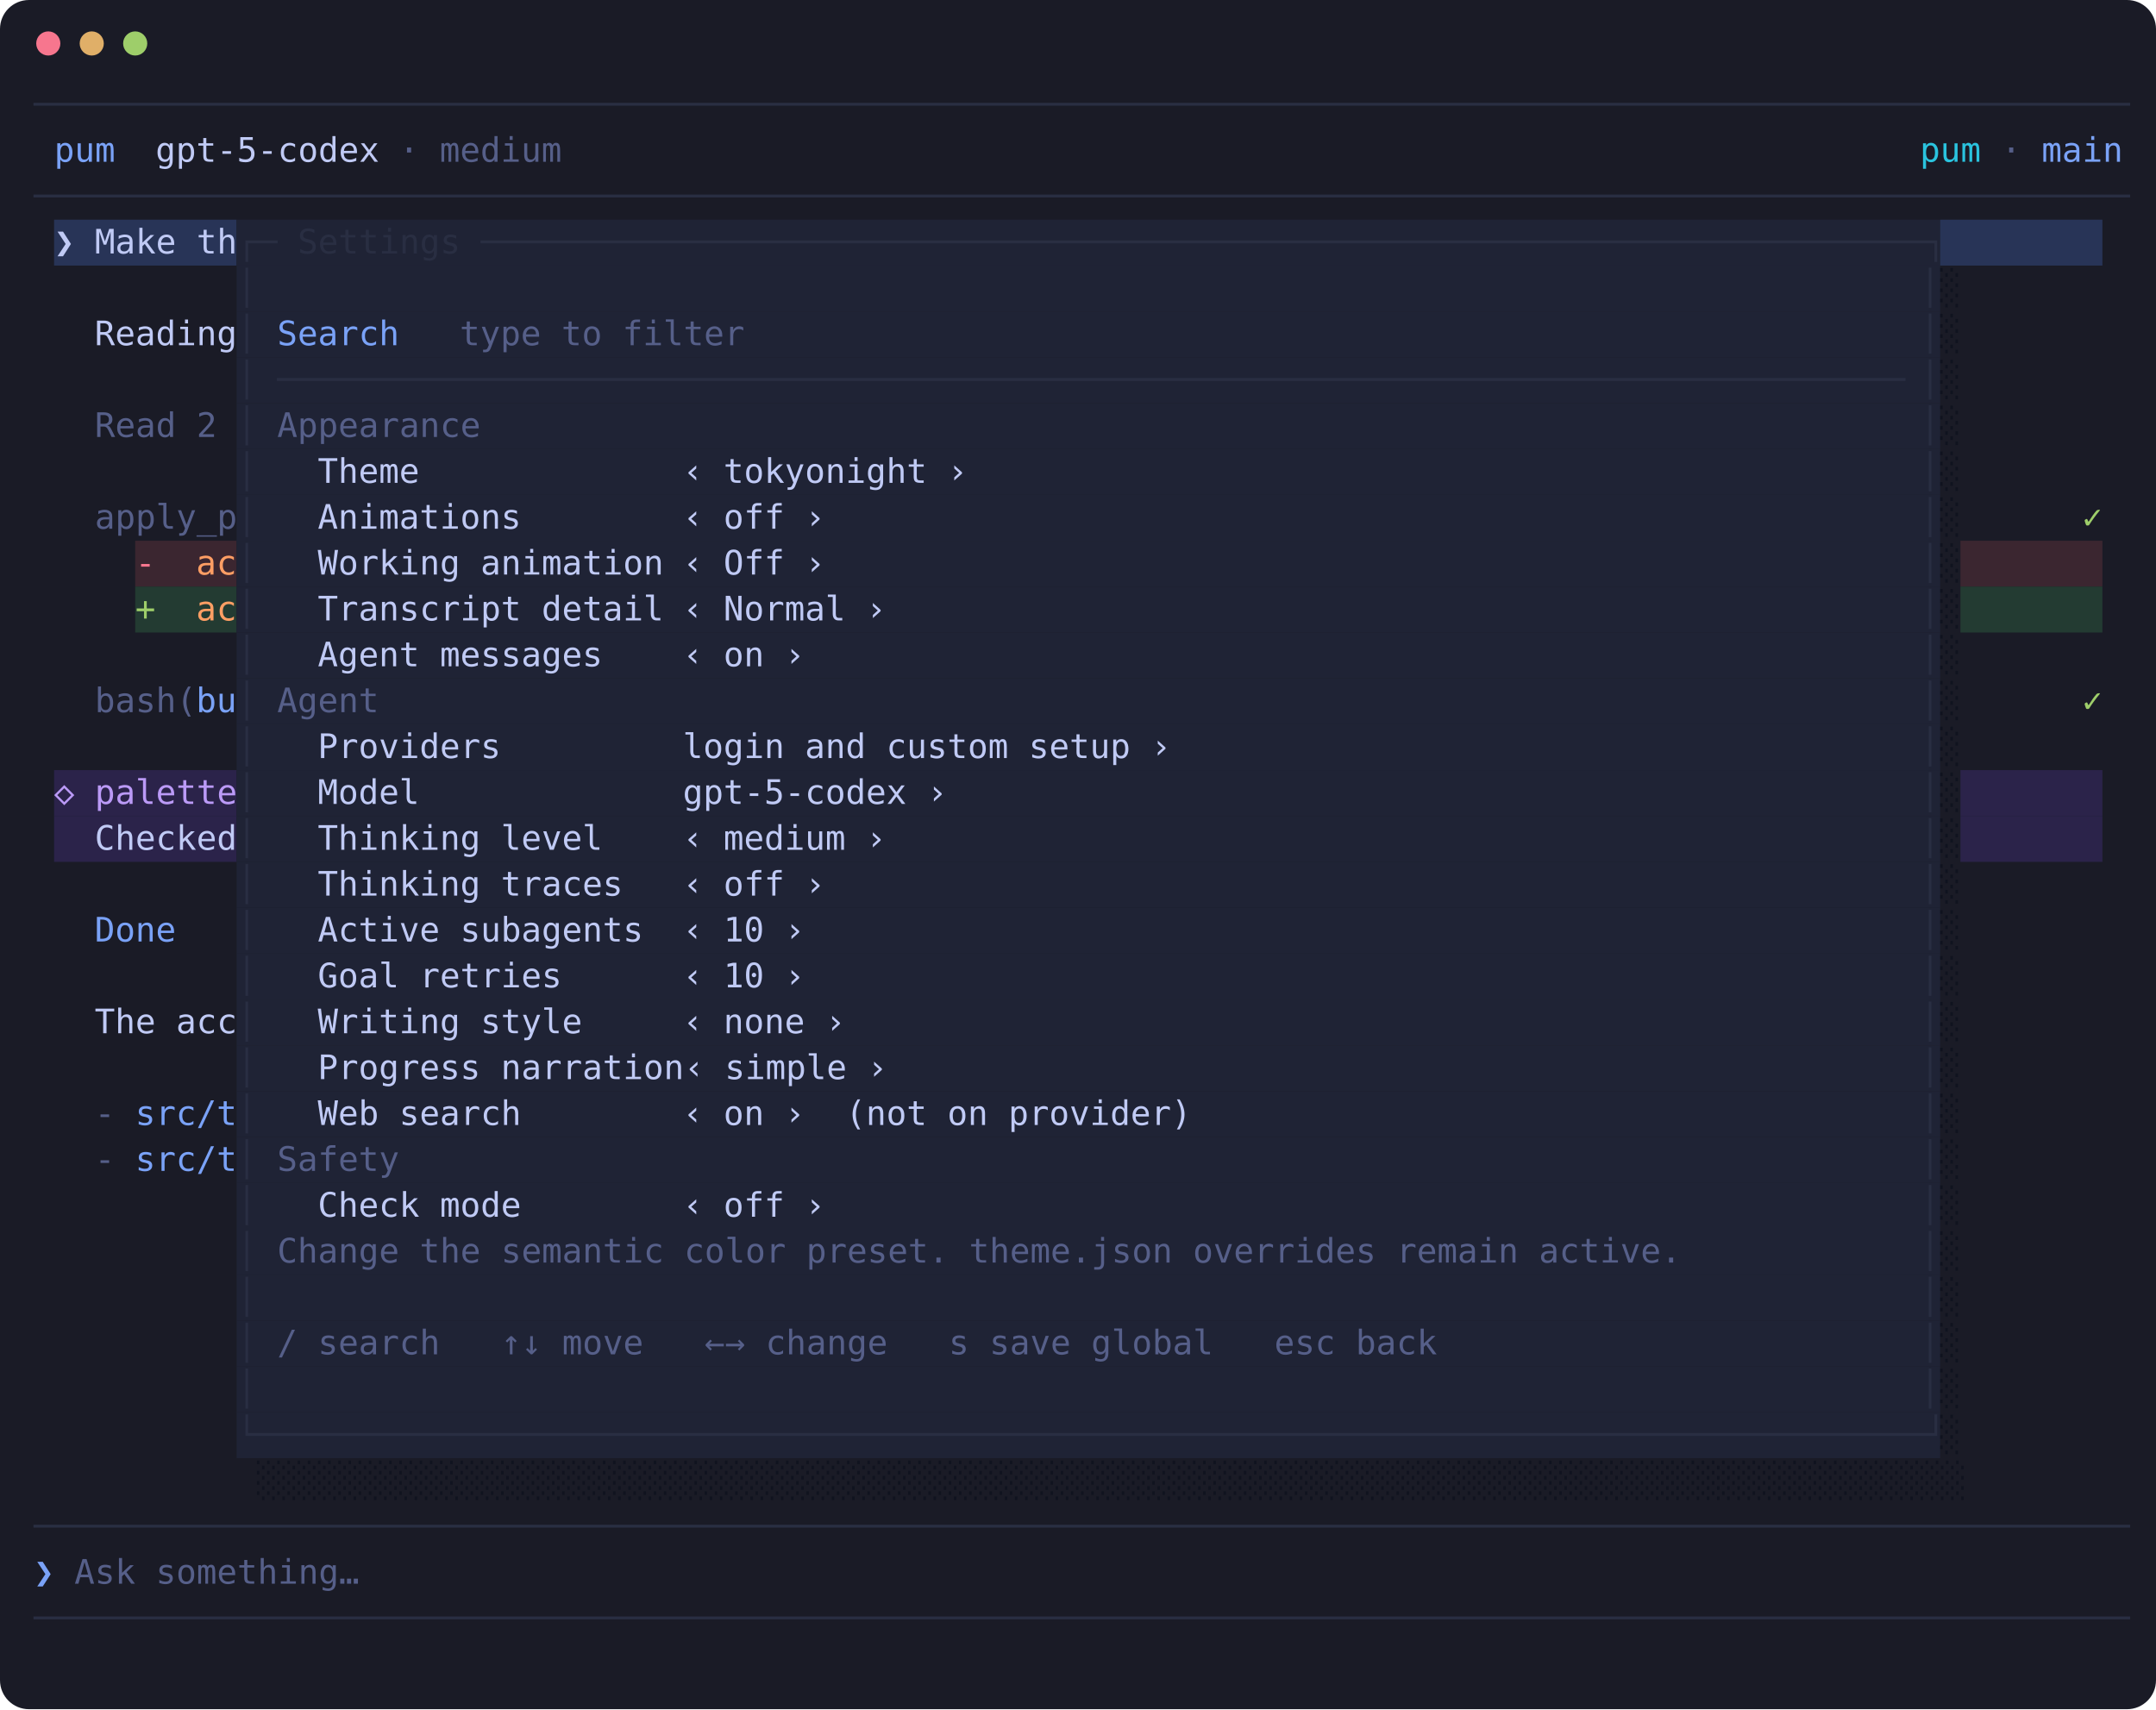
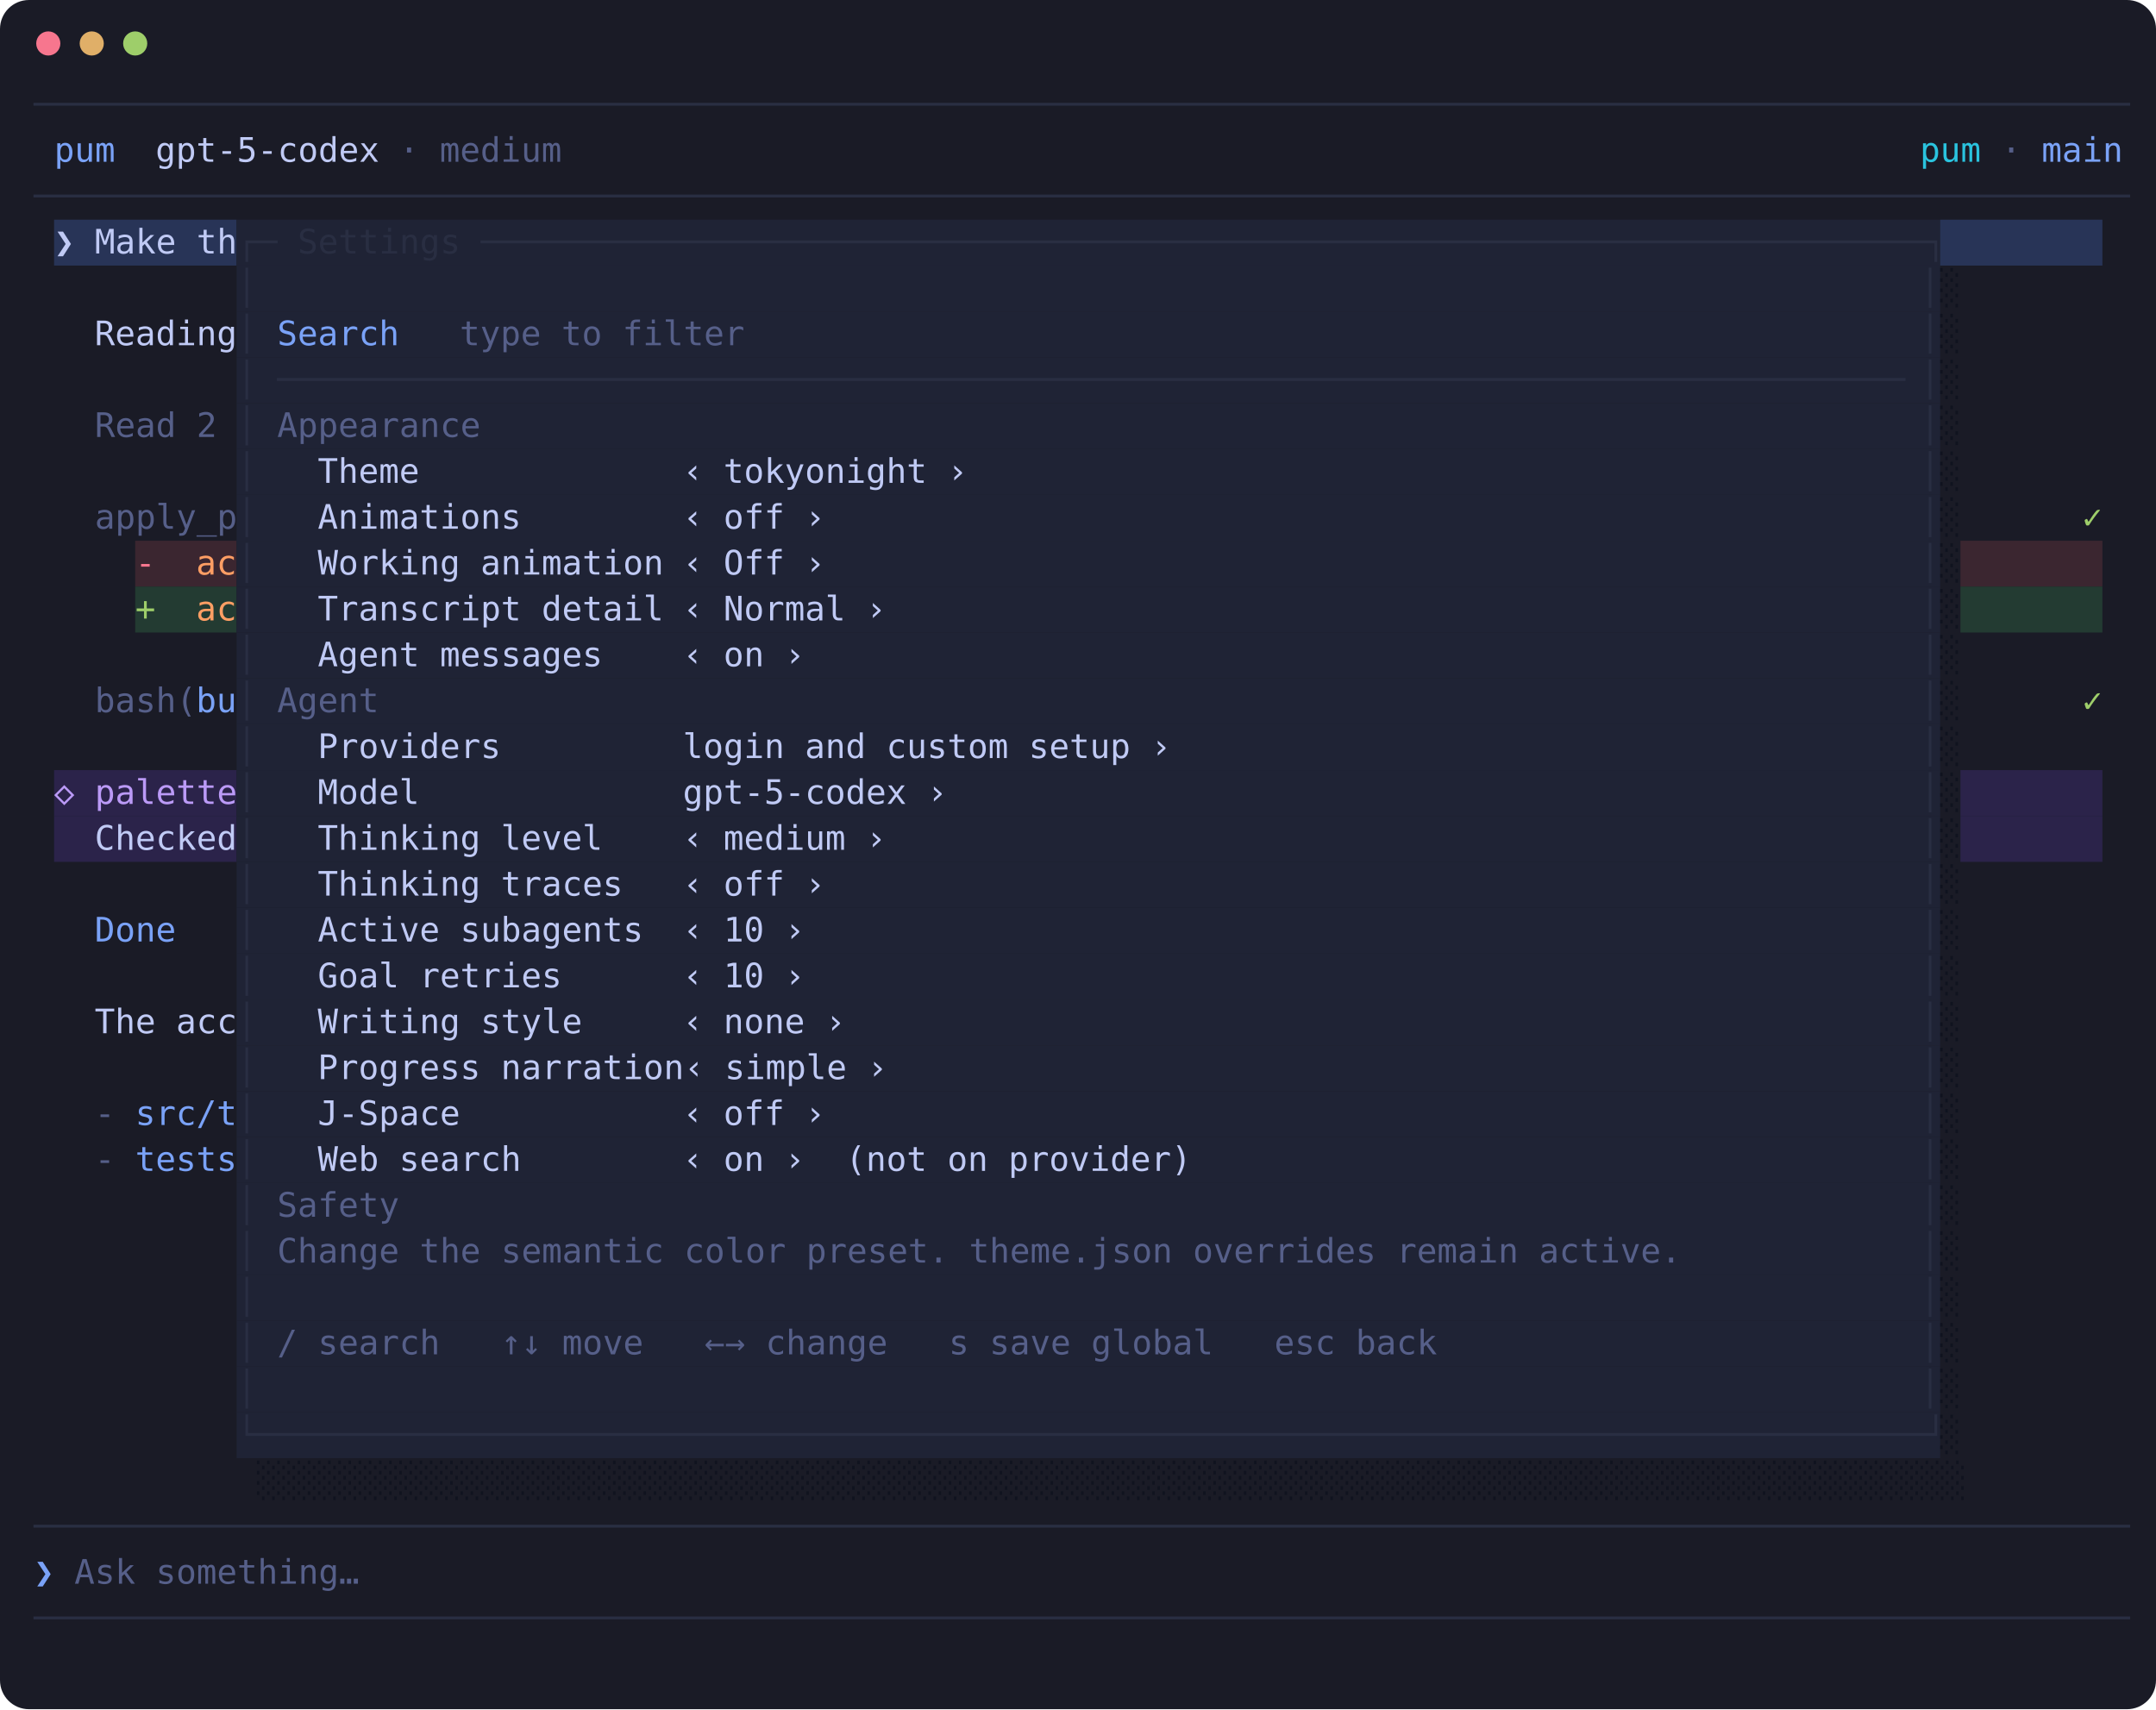
<svg xmlns="http://www.w3.org/2000/svg" width="893" height="708" viewBox="0 0 893 708" role="img" aria-labelledby="title desc">
  <rect width="100%" height="100%" rx="12" fill="#1a1b26" />
  <circle cx="20" cy="18" r="5" fill="#f7768e" />
  <circle cx="38" cy="18" r="5" fill="#e0af68" />
  <circle cx="56" cy="18" r="5" fill="#9ece6a" />
  <rect x="22.4" y="91.0" width="75.6" height="19" fill="#283457" />
  <rect x="98.0" y="91.0" width="705.6" height="19" fill="#1f2335" />
  <rect x="803.6" y="91.0" width="67.2" height="19" fill="#283457" />
  <rect x="98.0" y="110.0" width="705.6" height="19" fill="#1f2335" />
  <rect x="98.0" y="129.0" width="705.6" height="19" fill="#1f2335" />
  <rect x="98.0" y="148.0" width="705.6" height="19" fill="#1f2335" />
  <rect x="98.0" y="167.0" width="705.6" height="19" fill="#1f2335" />
  <rect x="98.0" y="186.0" width="705.6" height="19" fill="#1f2335" />
  <rect x="98.0" y="205.0" width="705.6" height="19" fill="#1f2335" />
  <rect x="56.0" y="224.0" width="42.0" height="19" fill="#3b2630" />
  <rect x="98.0" y="224.0" width="705.6" height="19" fill="#1f2335" />
  <rect x="812.0" y="224.0" width="58.8" height="19" fill="#3b2630" />
  <rect x="56.0" y="243.0" width="42.0" height="19" fill="#233b32" />
  <rect x="98.0" y="243.0" width="705.6" height="19" fill="#1f2335" />
  <rect x="812.0" y="243.0" width="58.8" height="19" fill="#233b32" />
  <rect x="98.0" y="262.0" width="705.6" height="19" fill="#1f2335" />
  <rect x="98.0" y="281.0" width="705.6" height="19" fill="#1f2335" />
  <rect x="98.0" y="300.0" width="705.6" height="19" fill="#1f2335" />
  <rect x="22.4" y="319.0" width="75.6" height="19" fill="#2b234a" />
  <rect x="98.0" y="319.0" width="705.6" height="19" fill="#1f2335" />
  <rect x="812.0" y="319.0" width="58.8" height="19" fill="#2b234a" />
  <rect x="22.4" y="338.0" width="75.6" height="19" fill="#2b234a" />
  <rect x="98.0" y="338.0" width="705.6" height="19" fill="#1f2335" />
  <rect x="812.0" y="338.0" width="58.8" height="19" fill="#2b234a" />
  <rect x="98.0" y="357.0" width="705.6" height="19" fill="#1f2335" />
  <rect x="98.0" y="376.0" width="705.6" height="19" fill="#1f2335" />
  <rect x="98.0" y="395.0" width="705.6" height="19" fill="#1f2335" />
  <rect x="98.0" y="414.0" width="705.6" height="19" fill="#1f2335" />
  <rect x="98.0" y="433.0" width="705.6" height="19" fill="#1f2335" />
  <rect x="98.0" y="452.0" width="705.6" height="19" fill="#1f2335" />
  <rect x="98.0" y="471.0" width="705.6" height="19" fill="#1f2335" />
  <rect x="98.0" y="490.0" width="705.6" height="19" fill="#1f2335" />
  <rect x="98.0" y="509.0" width="705.6" height="19" fill="#1f2335" />
  <rect x="98.0" y="528.0" width="705.6" height="19" fill="#1f2335" />
  <rect x="98.0" y="547.0" width="705.6" height="19" fill="#1f2335" />
  <rect x="98.0" y="566.0" width="705.6" height="19" fill="#1f2335" />
  <rect x="98.0" y="585.0" width="705.6" height="19" fill="#1f2335" />
  <g font-family="ui-monospace, SFMono-Regular, Menlo, Consolas, monospace" font-size="14" xml:space="preserve">
    <text x="14.0 22.4 30.8 39.2 47.6 56.0 64.4 72.8 81.2 89.6 98.0 106.4 114.8 123.2 131.6 140.0 148.4 156.8 165.2 173.6 182.0 190.4 198.8 207.2 215.6 224.0 232.4 240.8 249.2 257.6 266.0 274.4 282.8 291.2 299.6 308.0 316.4 324.8 333.2 341.6 350.0 358.4 366.8 375.2 383.6 392.0 400.4 408.8 417.2 425.6 434.0 442.4 450.8 459.2 467.6 476.0 484.4 492.8 501.2 509.6 518.0 526.4 534.8 543.2 551.6 560.0 568.4 576.8 585.2 593.6 602.0 610.4 618.8 627.2 635.6 644.0 652.4 660.8 669.2 677.6 686.0 694.4 702.8 711.2 719.6 728.0 736.4 744.8 753.2 761.6 770.0 778.4 786.8 795.2 803.6 812.0 820.4 828.8 837.2 845.6 854.0 862.4 870.8" y="48.0" fill="#292e42">───────────────────────────────────────────────────────────────────────────────────────────────────────</text>
    <text x="14.0 22.4 30.8 39.2 47.6 56.0" y="67.0" fill="#7aa2f7"> pum  </text>
    <text x="64.4 72.8 81.2 89.6 98.0 106.4 114.8 123.2 131.6 140.0 148.4" y="67.0" fill="#c0caf5">gpt-5-codex</text>
    <text x="156.8 165.2 173.6 182.0 190.4 198.8 207.2 215.6 224.0" y="67.0" fill="#565f89"> · medium</text>
    <text x="795.2 803.6 812.0" y="67.0" fill="#2ac3de">pum</text>
    <text x="820.4 828.8 837.2" y="67.0" fill="#565f89"> · </text>
    <text x="845.6 854.0 862.4 870.8" y="67.0" fill="#7aa2f7">main</text>
    <text x="14.0 22.4 30.8 39.2 47.6 56.0 64.4 72.8 81.2 89.6 98.0 106.4 114.8 123.2 131.6 140.0 148.4 156.8 165.2 173.6 182.0 190.4 198.8 207.2 215.6 224.0 232.4 240.8 249.2 257.6 266.0 274.4 282.8 291.2 299.6 308.0 316.4 324.8 333.2 341.6 350.0 358.4 366.8 375.2 383.6 392.0 400.4 408.8 417.2 425.6 434.0 442.4 450.8 459.2 467.6 476.0 484.4 492.8 501.2 509.6 518.0 526.4 534.8 543.2 551.6 560.0 568.4 576.8 585.2 593.6 602.0 610.4 618.8 627.2 635.6 644.0 652.4 660.8 669.2 677.6 686.0 694.4 702.8 711.2 719.6 728.0 736.4 744.8 753.2 761.6 770.0 778.4 786.8 795.2 803.6 812.0 820.4 828.8 837.2 845.6 854.0 862.4 870.8" y="86.0" fill="#292e42">───────────────────────────────────────────────────────────────────────────────────────────────────────</text>
    <text x="22.4 30.8 39.2 47.6 56.0 64.4 72.8 81.2 89.6" y="105.0" fill="#c0caf5">❯ Make th</text>
    <text x="98.0 106.4 114.8 123.2 131.6 140.0 148.4 156.8 165.2 173.6 182.0 190.4 198.8 207.2 215.6 224.0 232.4 240.8 249.2 257.6 266.0 274.4 282.8 291.2 299.6 308.0 316.4 324.8 333.2 341.6 350.0 358.4 366.8 375.2 383.6 392.0 400.4 408.8 417.2 425.6 434.0 442.4 450.8 459.2 467.6 476.0 484.4 492.8 501.2 509.6 518.0 526.4 534.8 543.2 551.6 560.0 568.4 576.8 585.2 593.6 602.0 610.4 618.8 627.2 635.6 644.0 652.4 660.8 669.2 677.6 686.0 694.4 702.8 711.2 719.6 728.0 736.4 744.8 753.2 761.6 770.0 778.4 786.8 795.2" y="105.0" fill="#292e42">┌─ Settings ───────────────────────────────────────────────────────────────────────┐</text>
    <text x="98.0" y="124.0" fill="#292e42">│</text>
    <text x="795.2" y="124.0" fill="#292e42">│</text>
    <text x="803.6" y="124.0" fill="#10131f">░</text>
    <text x="39.2 47.6 56.0 64.4 72.8 81.2 89.6" y="143.0" fill="#c0caf5">Reading</text>
    <text x="98.0" y="143.0" fill="#292e42">│</text>
    <text x="114.8 123.2 131.6 140.0 148.4 156.8" y="143.0" fill="#7aa2f7">Search</text>
    <text x="190.4 198.8 207.2 215.6 224.0 232.4 240.8 249.2 257.6 266.0 274.4 282.8 291.2 299.6" y="143.0" fill="#565f89">type to filter</text>
    <text x="795.2" y="143.0" fill="#292e42">│</text>
    <text x="803.6" y="143.0" fill="#10131f">░</text>
    <text x="98.0" y="162.0" fill="#292e42">│</text>
    <text x="114.8 123.2 131.6 140.0 148.4 156.8 165.2 173.6 182.0 190.4 198.8 207.2 215.6 224.0 232.4 240.8 249.2 257.6 266.0 274.4 282.8 291.2 299.6 308.0 316.4 324.8 333.2 341.6 350.0 358.4 366.8 375.2 383.6 392.0 400.4 408.8 417.2 425.6 434.0 442.4 450.8 459.2 467.6 476.0 484.4 492.8 501.2 509.6 518.0 526.4 534.8 543.2 551.6 560.0 568.4 576.8 585.2 593.6 602.0 610.4 618.8 627.2 635.6 644.0 652.4 660.8 669.2 677.6 686.0 694.4 702.8 711.2 719.6 728.0 736.4 744.8 753.2 761.6 770.0 778.4" y="162.0" fill="#292e42">────────────────────────────────────────────────────────────────────────────────</text>
    <text x="795.2" y="162.0" fill="#292e42">│</text>
    <text x="803.6" y="162.0" fill="#10131f">░</text>
    <text x="22.4 30.8 39.2 47.6 56.0 64.4 72.8 81.2 89.6" y="181.0" fill="#565f89">  Read 2 </text>
    <text x="98.0" y="181.0" fill="#292e42">│</text>
    <text x="114.8 123.2 131.6 140.0 148.4 156.8 165.2 173.6 182.0 190.4" y="181.0" fill="#565f89">Appearance</text>
    <text x="795.2" y="181.0" fill="#292e42">│</text>
    <text x="803.6" y="181.0" fill="#10131f">░</text>
    <text x="98.0" y="200.0" fill="#292e42">│</text>
    <text x="131.6 140.0 148.4 156.8 165.2" y="200.0" fill="#c0caf5">Theme</text>
    <text x="282.8 291.2 299.6 308.0 316.4 324.8 333.2 341.6 350.0 358.4 366.8 375.2 383.6 392.0" y="200.0" fill="#c0caf5">‹ tokyonight ›</text>
    <text x="795.2" y="200.0" fill="#292e42">│</text>
    <text x="803.6" y="200.0" fill="#10131f">░</text>
    <text x="22.4 30.8 39.2 47.6 56.0 64.4 72.8 81.2 89.6" y="219.0" fill="#565f89">  apply_p</text>
    <text x="98.0" y="219.0" fill="#292e42">│</text>
    <text x="131.6 140.0 148.4 156.8 165.2 173.6 182.0 190.4 198.8 207.2" y="219.0" fill="#c0caf5">Animations</text>
    <text x="282.8 291.2 299.6 308.0 316.4 324.8 333.2" y="219.0" fill="#c0caf5">‹ off ›</text>
    <text x="795.2" y="219.0" fill="#292e42">│</text>
    <text x="803.6" y="219.0" fill="#10131f">░</text>
    <text x="862.4" y="219.0" fill="#9ece6a">✓</text>
    <text x="56.0" y="238.0" fill="#f7768e">-</text>
    <text x="81.2 89.6" y="238.0" fill="#ff9e64">ac</text>
    <text x="98.0" y="238.0" fill="#292e42">│</text>
    <text x="131.6 140.0 148.4 156.8 165.2 173.6 182.0 190.4 198.8 207.2 215.6 224.0 232.4 240.8 249.2 257.6 266.0" y="238.0" fill="#c0caf5">Working animation</text>
    <text x="282.8 291.2 299.6 308.0 316.4 324.8 333.2" y="238.0" fill="#c0caf5">‹ Off ›</text>
    <text x="795.2" y="238.0" fill="#292e42">│</text>
    <text x="803.6" y="238.0" fill="#10131f">░</text>
    <text x="56.0" y="257.0" fill="#9ece6a">+</text>
    <text x="81.2 89.6" y="257.0" fill="#ff9e64">ac</text>
    <text x="98.0" y="257.0" fill="#292e42">│</text>
    <text x="131.6 140.0 148.4 156.8 165.2 173.6 182.0 190.4 198.8 207.2 215.6 224.0 232.4 240.8 249.2 257.6 266.0" y="257.0" fill="#c0caf5">Transcript detail</text>
    <text x="282.8 291.2 299.6 308.0 316.4 324.8 333.2 341.6 350.0 358.4" y="257.0" fill="#c0caf5">‹ Normal ›</text>
    <text x="795.2" y="257.0" fill="#292e42">│</text>
    <text x="803.6" y="257.0" fill="#10131f">░</text>
    <text x="98.0" y="276.0" fill="#292e42">│</text>
    <text x="131.6 140.0 148.4 156.8 165.2 173.6 182.0 190.4 198.8 207.2 215.6 224.0 232.4 240.8" y="276.0" fill="#c0caf5">Agent messages</text>
    <text x="282.8 291.2 299.6 308.0 316.4 324.8" y="276.0" fill="#c0caf5">‹ on ›</text>
    <text x="795.2" y="276.0" fill="#292e42">│</text>
    <text x="803.6" y="276.0" fill="#10131f">░</text>
    <text x="22.4 30.8 39.2 47.6 56.0 64.4 72.8" y="295.0" fill="#565f89">  bash(</text>
    <text x="81.2 89.6" y="295.0" fill="#7aa2f7">bu</text>
    <text x="98.0" y="295.0" fill="#292e42">│</text>
    <text x="114.8 123.2 131.6 140.0 148.4" y="295.0" fill="#565f89">Agent</text>
    <text x="795.2" y="295.0" fill="#292e42">│</text>
    <text x="803.6" y="295.0" fill="#10131f">░</text>
    <text x="862.4" y="295.0" fill="#9ece6a">✓</text>
    <text x="98.0" y="314.0" fill="#292e42">│</text>
    <text x="131.6 140.0 148.4 156.8 165.2 173.6 182.0 190.4 198.8" y="314.0" fill="#c0caf5">Providers</text>
    <text x="282.8 291.2 299.6 308.0 316.4 324.8 333.2 341.6 350.0 358.4 366.8 375.2 383.6 392.0 400.4 408.8 417.2 425.6 434.0 442.4 450.8 459.2 467.6 476.0" y="314.0" fill="#c0caf5">login and custom setup ›</text>
    <text x="795.2" y="314.0" fill="#292e42">│</text>
    <text x="803.6" y="314.0" fill="#10131f">░</text>
    <text x="22.4 30.8 39.2 47.6 56.0 64.4 72.8 81.2 89.6" y="333.0" fill="#bb9af7">◇ palette</text>
    <text x="98.0" y="333.0" fill="#292e42">│</text>
    <text x="131.6 140.0 148.4 156.8 165.2" y="333.0" fill="#c0caf5">Model</text>
    <text x="282.8 291.2 299.6 308.0 316.4 324.8 333.2 341.6 350.0 358.4 366.8 375.2 383.6" y="333.0" fill="#c0caf5">gpt-5-codex ›</text>
    <text x="795.2" y="333.0" fill="#292e42">│</text>
    <text x="803.6" y="333.0" fill="#10131f">░</text>
    <text x="39.2 47.6 56.0 64.4 72.8 81.2 89.6" y="352.0" fill="#c0caf5">Checked</text>
    <text x="98.0" y="352.0" fill="#292e42">│</text>
    <text x="131.6 140.0 148.4 156.8 165.2 173.6 182.0 190.4 198.8 207.2 215.6 224.0 232.4 240.8" y="352.0" fill="#c0caf5">Thinking level</text>
    <text x="282.8 291.2 299.6 308.0 316.4 324.8 333.2 341.6 350.0 358.4" y="352.0" fill="#c0caf5">‹ medium ›</text>
    <text x="795.2" y="352.0" fill="#292e42">│</text>
    <text x="803.6" y="352.0" fill="#10131f">░</text>
    <text x="98.0" y="371.0" fill="#292e42">│</text>
    <text x="131.6 140.0 148.4 156.8 165.2 173.6 182.0 190.4 198.8 207.2 215.6 224.0 232.4 240.8 249.2" y="371.0" fill="#c0caf5">Thinking traces</text>
    <text x="282.8 291.2 299.6 308.0 316.4 324.8 333.2" y="371.0" fill="#c0caf5">‹ off ›</text>
    <text x="795.2" y="371.0" fill="#292e42">│</text>
    <text x="803.6" y="371.0" fill="#10131f">░</text>
    <text x="39.2 47.6 56.0 64.4" y="390.0" fill="#7aa2f7">Done</text>
    <text x="98.0" y="390.0" fill="#292e42">│</text>
    <text x="131.6 140.0 148.4 156.8 165.2 173.6 182.0 190.4 198.8 207.2 215.6 224.0 232.4 240.8 249.2 257.6" y="390.0" fill="#c0caf5">Active subagents</text>
    <text x="282.8 291.2 299.6 308.0 316.4 324.8" y="390.0" fill="#c0caf5">‹ 10 ›</text>
    <text x="795.2" y="390.0" fill="#292e42">│</text>
    <text x="803.6" y="390.0" fill="#10131f">░</text>
    <text x="98.0" y="409.0" fill="#292e42">│</text>
    <text x="131.6 140.0 148.4 156.8 165.2 173.6 182.0 190.4 198.8 207.2 215.6 224.0" y="409.0" fill="#c0caf5">Goal retries</text>
    <text x="282.8 291.2 299.6 308.0 316.4 324.8" y="409.0" fill="#c0caf5">‹ 10 ›</text>
    <text x="795.2" y="409.0" fill="#292e42">│</text>
    <text x="803.6" y="409.0" fill="#10131f">░</text>
    <text x="39.2 47.6 56.0 64.4 72.8 81.2 89.6" y="428.0" fill="#c0caf5">The acc</text>
    <text x="98.0" y="428.0" fill="#292e42">│</text>
    <text x="131.6 140.0 148.4 156.8 165.2 173.6 182.0 190.4 198.8 207.2 215.6 224.0 232.4" y="428.0" fill="#c0caf5">Writing style</text>
    <text x="282.8 291.2 299.6 308.0 316.4 324.8 333.2 341.6" y="428.0" fill="#c0caf5">‹ none ›</text>
    <text x="795.2" y="428.0" fill="#292e42">│</text>
    <text x="803.6" y="428.0" fill="#10131f">░</text>
    <text x="98.0" y="447.0" fill="#292e42">│</text>
    <text x="131.6 140.0 148.4 156.8 165.2 173.6 182.0 190.4 198.8 207.2 215.6 224.0 232.4 240.8 249.2 257.6 266.0 274.4 282.8 291.2 299.6 308.0 316.4 324.8 333.2 341.6 350.0 358.4" y="447.0" fill="#c0caf5">Progress narration‹ simple ›</text>
    <text x="795.2" y="447.0" fill="#292e42">│</text>
    <text x="803.6" y="447.0" fill="#10131f">░</text>
    <text x="39.2 47.6" y="466.0" fill="#565f89">- </text>
    <text x="56.0 64.4 72.8 81.2 89.6" y="466.0" fill="#7aa2f7">src/t</text>
    <text x="98.0" y="466.0" fill="#292e42">│</text>
-     <text x="131.6 140.0 148.4 156.8 165.2 173.6 182.0 190.4 198.8 207.2" y="466.0" fill="#c0caf5">Web search</text>
-     <text x="282.8 291.2 299.6 308.0 316.4 324.8 333.2 341.6 350.0 358.4 366.8 375.2 383.6 392.0 400.4 408.8 417.2 425.6 434.0 442.4 450.8 459.2 467.6 476.0 484.4" y="466.0" fill="#c0caf5">‹ on ›  (not on provider)</text>
+     <text x="131.6 140.0 148.4 156.8 165.2 173.6 182.0" y="466.0" fill="#c0caf5">J-Space</text>
+     <text x="282.8 291.2 299.6 308.0 316.4 324.8 333.2" y="466.0" fill="#c0caf5">‹ off ›</text>
    <text x="795.2" y="466.0" fill="#292e42">│</text>
    <text x="803.6" y="466.0" fill="#10131f">░</text>
    <text x="39.2 47.6" y="485.0" fill="#565f89">- </text>
-     <text x="56.0 64.4 72.8 81.2 89.6" y="485.0" fill="#7aa2f7">src/t</text>
+     <text x="56.0 64.4 72.8 81.2 89.6" y="485.0" fill="#7aa2f7">tests</text>
    <text x="98.0" y="485.0" fill="#292e42">│</text>
-     <text x="114.8 123.2 131.6 140.0 148.4 156.8" y="485.0" fill="#565f89">Safety</text>
+     <text x="131.6 140.0 148.4 156.8 165.2 173.6 182.0 190.4 198.8 207.2" y="485.0" fill="#c0caf5">Web search</text>
+     <text x="282.8 291.2 299.6 308.0 316.4 324.8 333.2 341.6 350.0 358.4 366.8 375.2 383.6 392.0 400.4 408.8 417.2 425.6 434.0 442.4 450.8 459.2 467.6 476.0 484.4" y="485.0" fill="#c0caf5">‹ on ›  (not on provider)</text>
    <text x="795.2" y="485.0" fill="#292e42">│</text>
    <text x="803.6" y="485.0" fill="#10131f">░</text>
    <text x="98.0" y="504.0" fill="#292e42">│</text>
-     <text x="131.6 140.0 148.4 156.8 165.2 173.6 182.0 190.4 198.8 207.2" y="504.0" fill="#c0caf5">Check mode</text>
-     <text x="282.8 291.2 299.6 308.0 316.4 324.8 333.2" y="504.0" fill="#c0caf5">‹ off ›</text>
+     <text x="114.8 123.2 131.6 140.0 148.4 156.8" y="504.0" fill="#565f89">Safety</text>
    <text x="795.2" y="504.0" fill="#292e42">│</text>
    <text x="803.6" y="504.0" fill="#10131f">░</text>
    <text x="98.0" y="523.0" fill="#292e42">│</text>
    <text x="114.8 123.2 131.6 140.0 148.4 156.8 165.2 173.6 182.0 190.4 198.8 207.2 215.6 224.0 232.4 240.8 249.2 257.6 266.0 274.4 282.8 291.2 299.6 308.0 316.4 324.8 333.2 341.6 350.0 358.4 366.8 375.2 383.6 392.0 400.4 408.8 417.2 425.6 434.0 442.4 450.8 459.2 467.6 476.0 484.4 492.8 501.2 509.6 518.0 526.4 534.8 543.2 551.6 560.0 568.4 576.8 585.2 593.6 602.0 610.4 618.8 627.2 635.6 644.0 652.4 660.8 669.2 677.6 686.0" y="523.0" fill="#565f89">Change the semantic color preset. theme.json overrides remain active.</text>
    <text x="795.2" y="523.0" fill="#292e42">│</text>
    <text x="803.6" y="523.0" fill="#10131f">░</text>
    <text x="98.0" y="542.0" fill="#292e42">│</text>
    <text x="795.2" y="542.0" fill="#292e42">│</text>
    <text x="803.6" y="542.0" fill="#10131f">░</text>
    <text x="98.0" y="561.0" fill="#292e42">│</text>
    <text x="114.8 123.2 131.6 140.0 148.4 156.8 165.2 173.6 182.0 190.4 198.8 207.2 215.6 224.0 232.4 240.8 249.2 257.6 266.0 274.4 282.8 291.2 299.6 308.0 316.4 324.8 333.2 341.6 350.0 358.4 366.8 375.2 383.6 392.0 400.4 408.8 417.2 425.6 434.0 442.4 450.8 459.2 467.6 476.0 484.4 492.8 501.2 509.6 518.0 526.4 534.8 543.2 551.6 560.0 568.4 576.8 585.2" y="561.0" fill="#565f89">/ search   ↑↓ move   ←→ change   s save global   esc back</text>
    <text x="795.2" y="561.0" fill="#292e42">│</text>
    <text x="803.6" y="561.0" fill="#10131f">░</text>
    <text x="98.0" y="580.0" fill="#292e42">│</text>
    <text x="795.2" y="580.0" fill="#292e42">│</text>
    <text x="803.6" y="580.0" fill="#10131f">░</text>
    <text x="98.0 106.4 114.8 123.2 131.6 140.0 148.4 156.8 165.2 173.6 182.0 190.4 198.8 207.2 215.6 224.0 232.4 240.8 249.2 257.6 266.0 274.4 282.8 291.2 299.6 308.0 316.4 324.8 333.2 341.6 350.0 358.4 366.8 375.2 383.6 392.0 400.4 408.8 417.2 425.6 434.0 442.4 450.8 459.2 467.6 476.0 484.4 492.8 501.2 509.6 518.0 526.4 534.8 543.2 551.6 560.0 568.4 576.8 585.2 593.6 602.0 610.4 618.8 627.2 635.6 644.0 652.4 660.8 669.2 677.6 686.0 694.4 702.8 711.2 719.6 728.0 736.4 744.8 753.2 761.6 770.0 778.4 786.8 795.2" y="599.0" fill="#292e42">└──────────────────────────────────────────────────────────────────────────────────┘</text>
    <text x="803.6" y="599.0" fill="#10131f">░</text>
    <text x="106.4 114.8 123.2 131.6 140.0 148.4 156.8 165.2 173.6 182.0 190.4 198.8 207.2 215.6 224.0 232.4 240.8 249.2 257.6 266.0 274.4 282.8 291.2 299.6 308.0 316.4 324.8 333.2 341.6 350.0 358.4 366.8 375.2 383.6 392.0 400.4 408.8 417.2 425.6 434.0 442.4 450.8 459.2 467.6 476.0 484.4 492.8 501.2 509.6 518.0 526.4 534.8 543.2 551.6 560.0 568.4 576.8 585.2 593.6 602.0 610.4 618.8 627.2 635.6 644.0 652.4 660.8 669.2 677.6 686.0 694.4 702.8 711.2 719.6 728.0 736.4 744.8 753.2 761.6 770.0 778.4 786.8 795.2 803.6" y="618.0" fill="#10131f">░░░░░░░░░░░░░░░░░░░░░░░░░░░░░░░░░░░░░░░░░░░░░░░░░░░░░░░░░░░░░░░░░░░░░░░░░░░░░░░░░░░░</text>
    <text x="14.0 22.4 30.8 39.2 47.6 56.0 64.4 72.8 81.2 89.6 98.0 106.4 114.8 123.2 131.6 140.0 148.4 156.8 165.2 173.6 182.0 190.4 198.8 207.2 215.6 224.0 232.4 240.8 249.2 257.6 266.0 274.4 282.8 291.2 299.6 308.0 316.4 324.8 333.2 341.6 350.0 358.4 366.8 375.2 383.6 392.0 400.4 408.8 417.2 425.6 434.0 442.4 450.8 459.2 467.6 476.0 484.4 492.8 501.2 509.6 518.0 526.4 534.8 543.2 551.6 560.0 568.4 576.8 585.2 593.6 602.0 610.4 618.8 627.2 635.6 644.0 652.4 660.8 669.2 677.6 686.0 694.4 702.8 711.2 719.6 728.0 736.4 744.8 753.2 761.6 770.0 778.4 786.8 795.2 803.6 812.0 820.4 828.8 837.2 845.6 854.0 862.4 870.8" y="637.0" fill="#292e42">───────────────────────────────────────────────────────────────────────────────────────────────────────</text>
    <text x="14.0 22.4" y="656.0" fill="#7aa2f7">❯ </text>
    <text x="30.8 39.2 47.6 56.0 64.4 72.8 81.2 89.6 98.0 106.4 114.8 123.2 131.6 140.0" y="656.0" fill="#565f89">Ask something…</text>
    <text x="14.0 22.4 30.8 39.2 47.6 56.0 64.4 72.8 81.2 89.6 98.0 106.4 114.8 123.2 131.6 140.0 148.4 156.8 165.2 173.6 182.0 190.4 198.8 207.2 215.6 224.0 232.4 240.8 249.2 257.6 266.0 274.4 282.8 291.2 299.6 308.0 316.4 324.8 333.2 341.6 350.0 358.4 366.8 375.2 383.6 392.0 400.4 408.8 417.2 425.6 434.0 442.4 450.8 459.2 467.6 476.0 484.4 492.8 501.2 509.6 518.0 526.4 534.8 543.2 551.6 560.0 568.4 576.8 585.2 593.6 602.0 610.4 618.8 627.2 635.6 644.0 652.4 660.8 669.2 677.6 686.0 694.4 702.8 711.2 719.6 728.0 736.4 744.8 753.2 761.6 770.0 778.4 786.8 795.2 803.6 812.0 820.4 828.8 837.2 845.6 854.0 862.4 870.8" y="675.0" fill="#292e42">───────────────────────────────────────────────────────────────────────────────────────────────────────</text>
  </g>
</svg>
